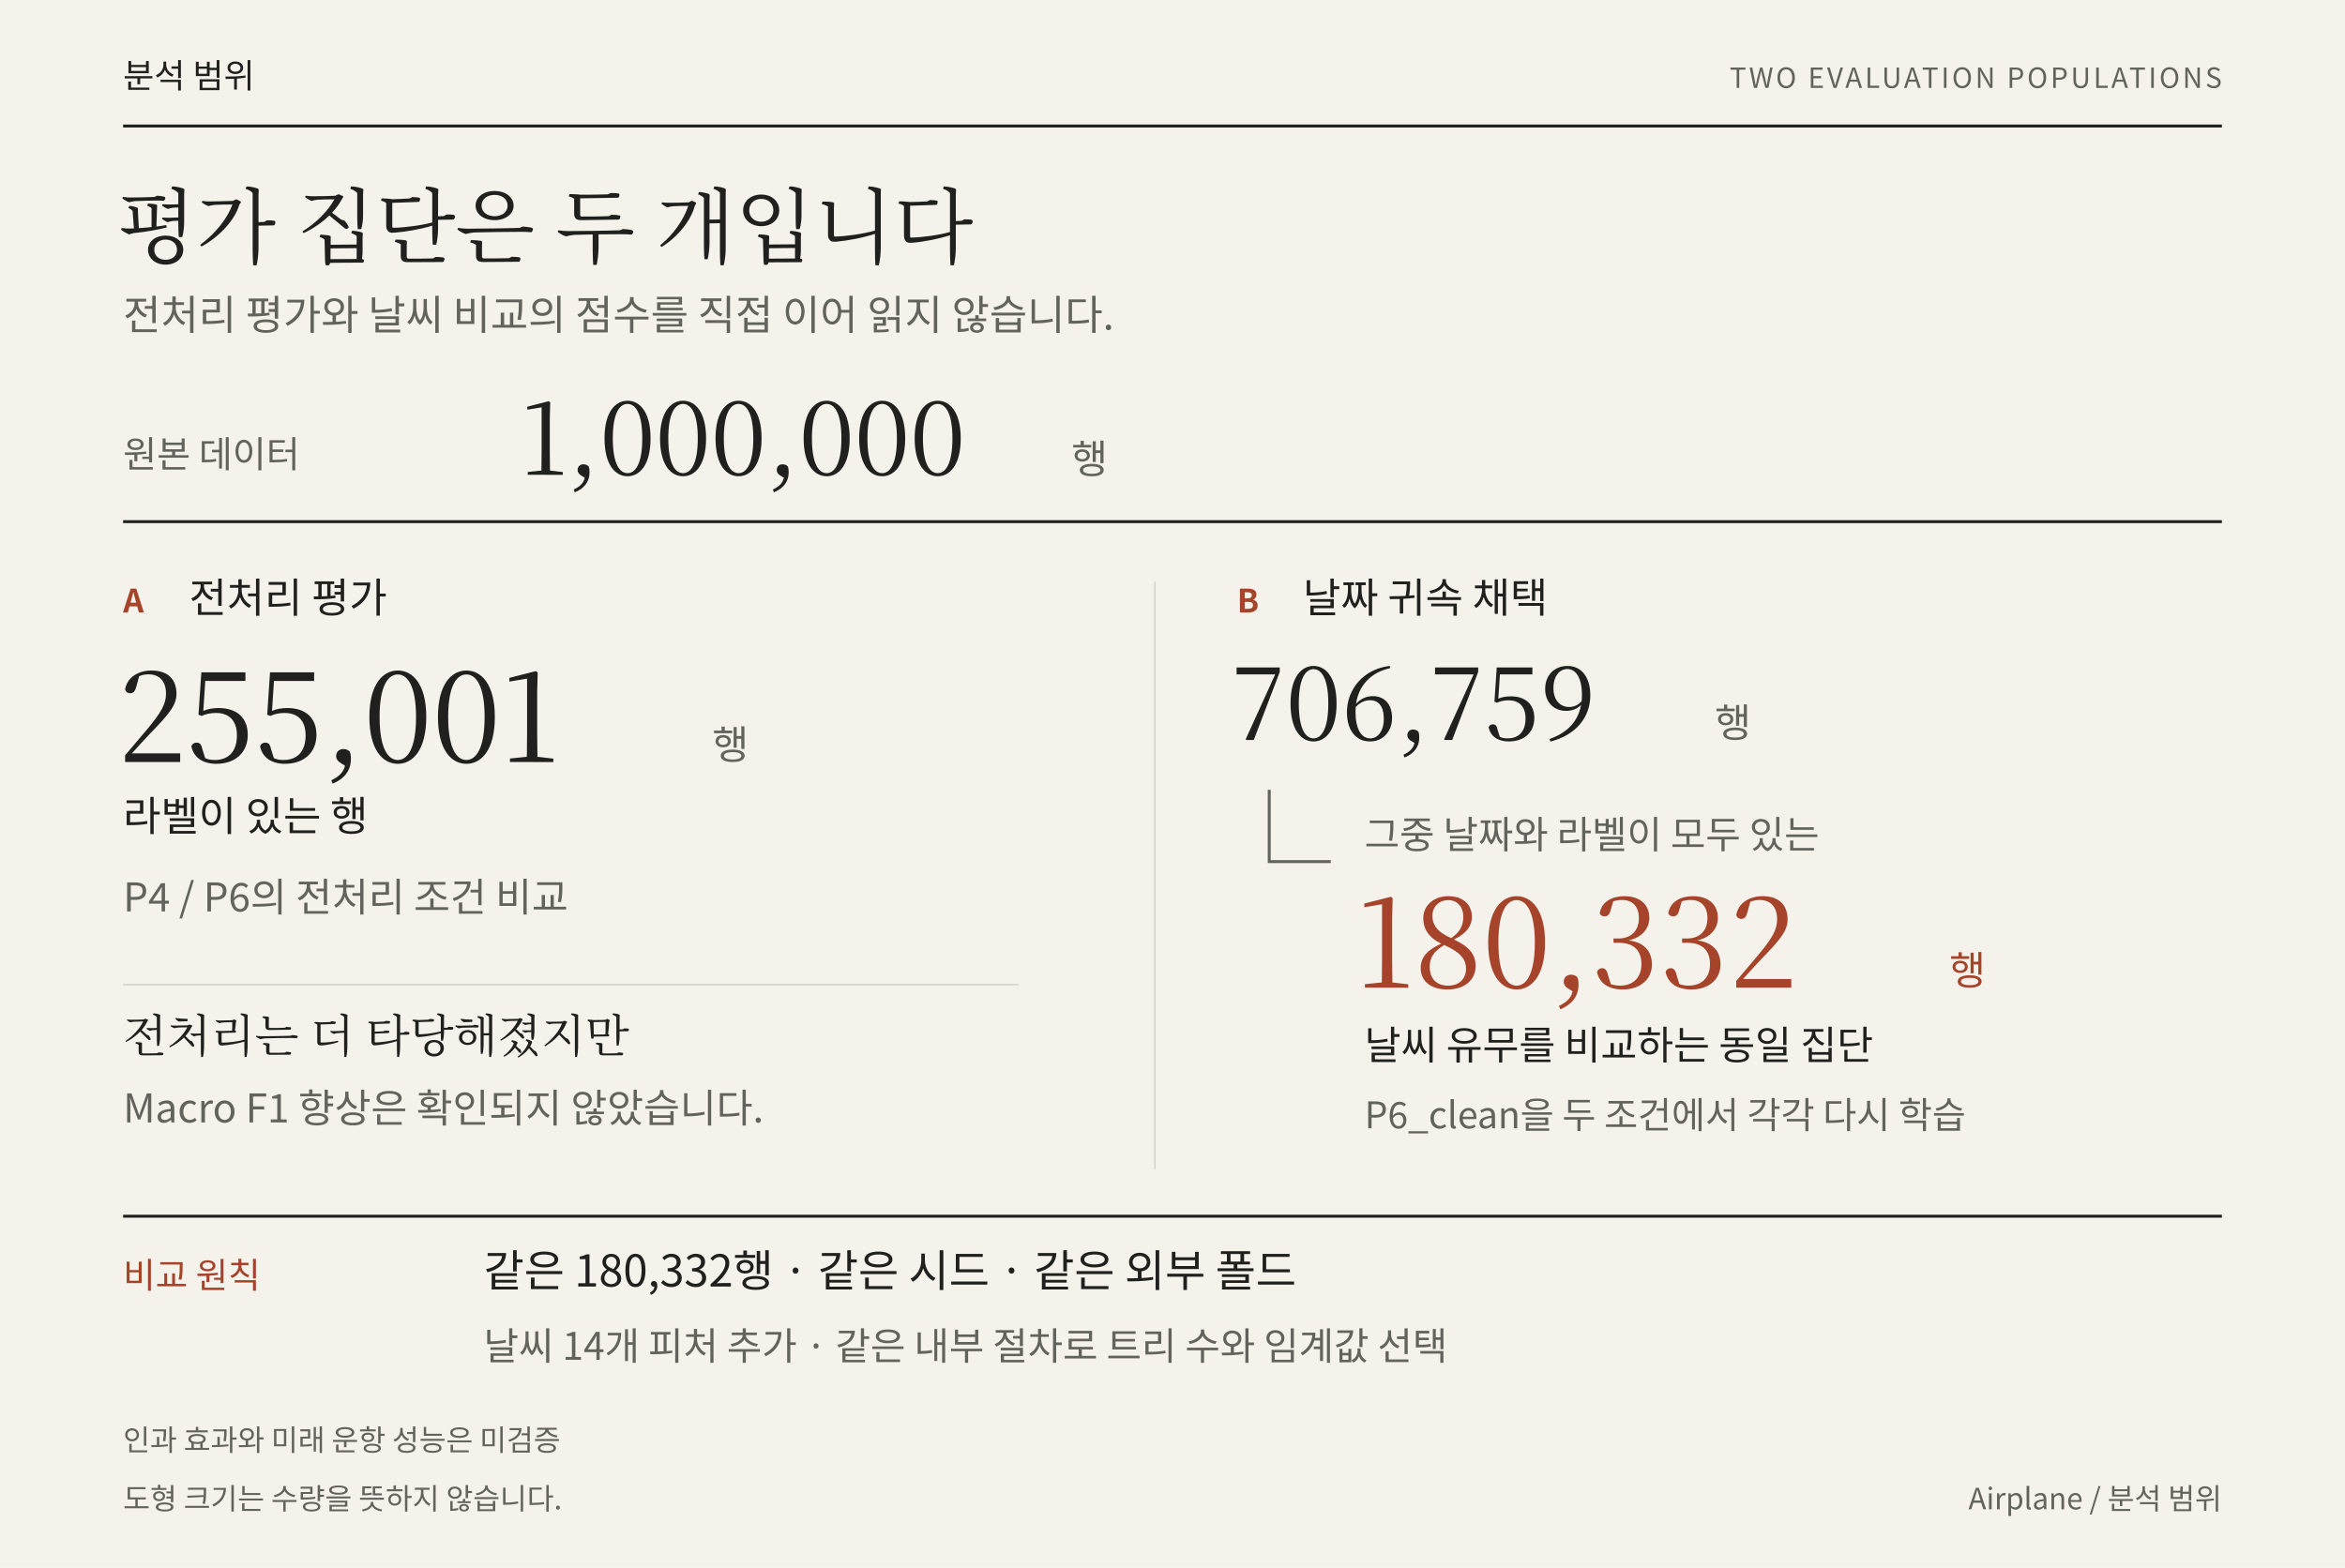
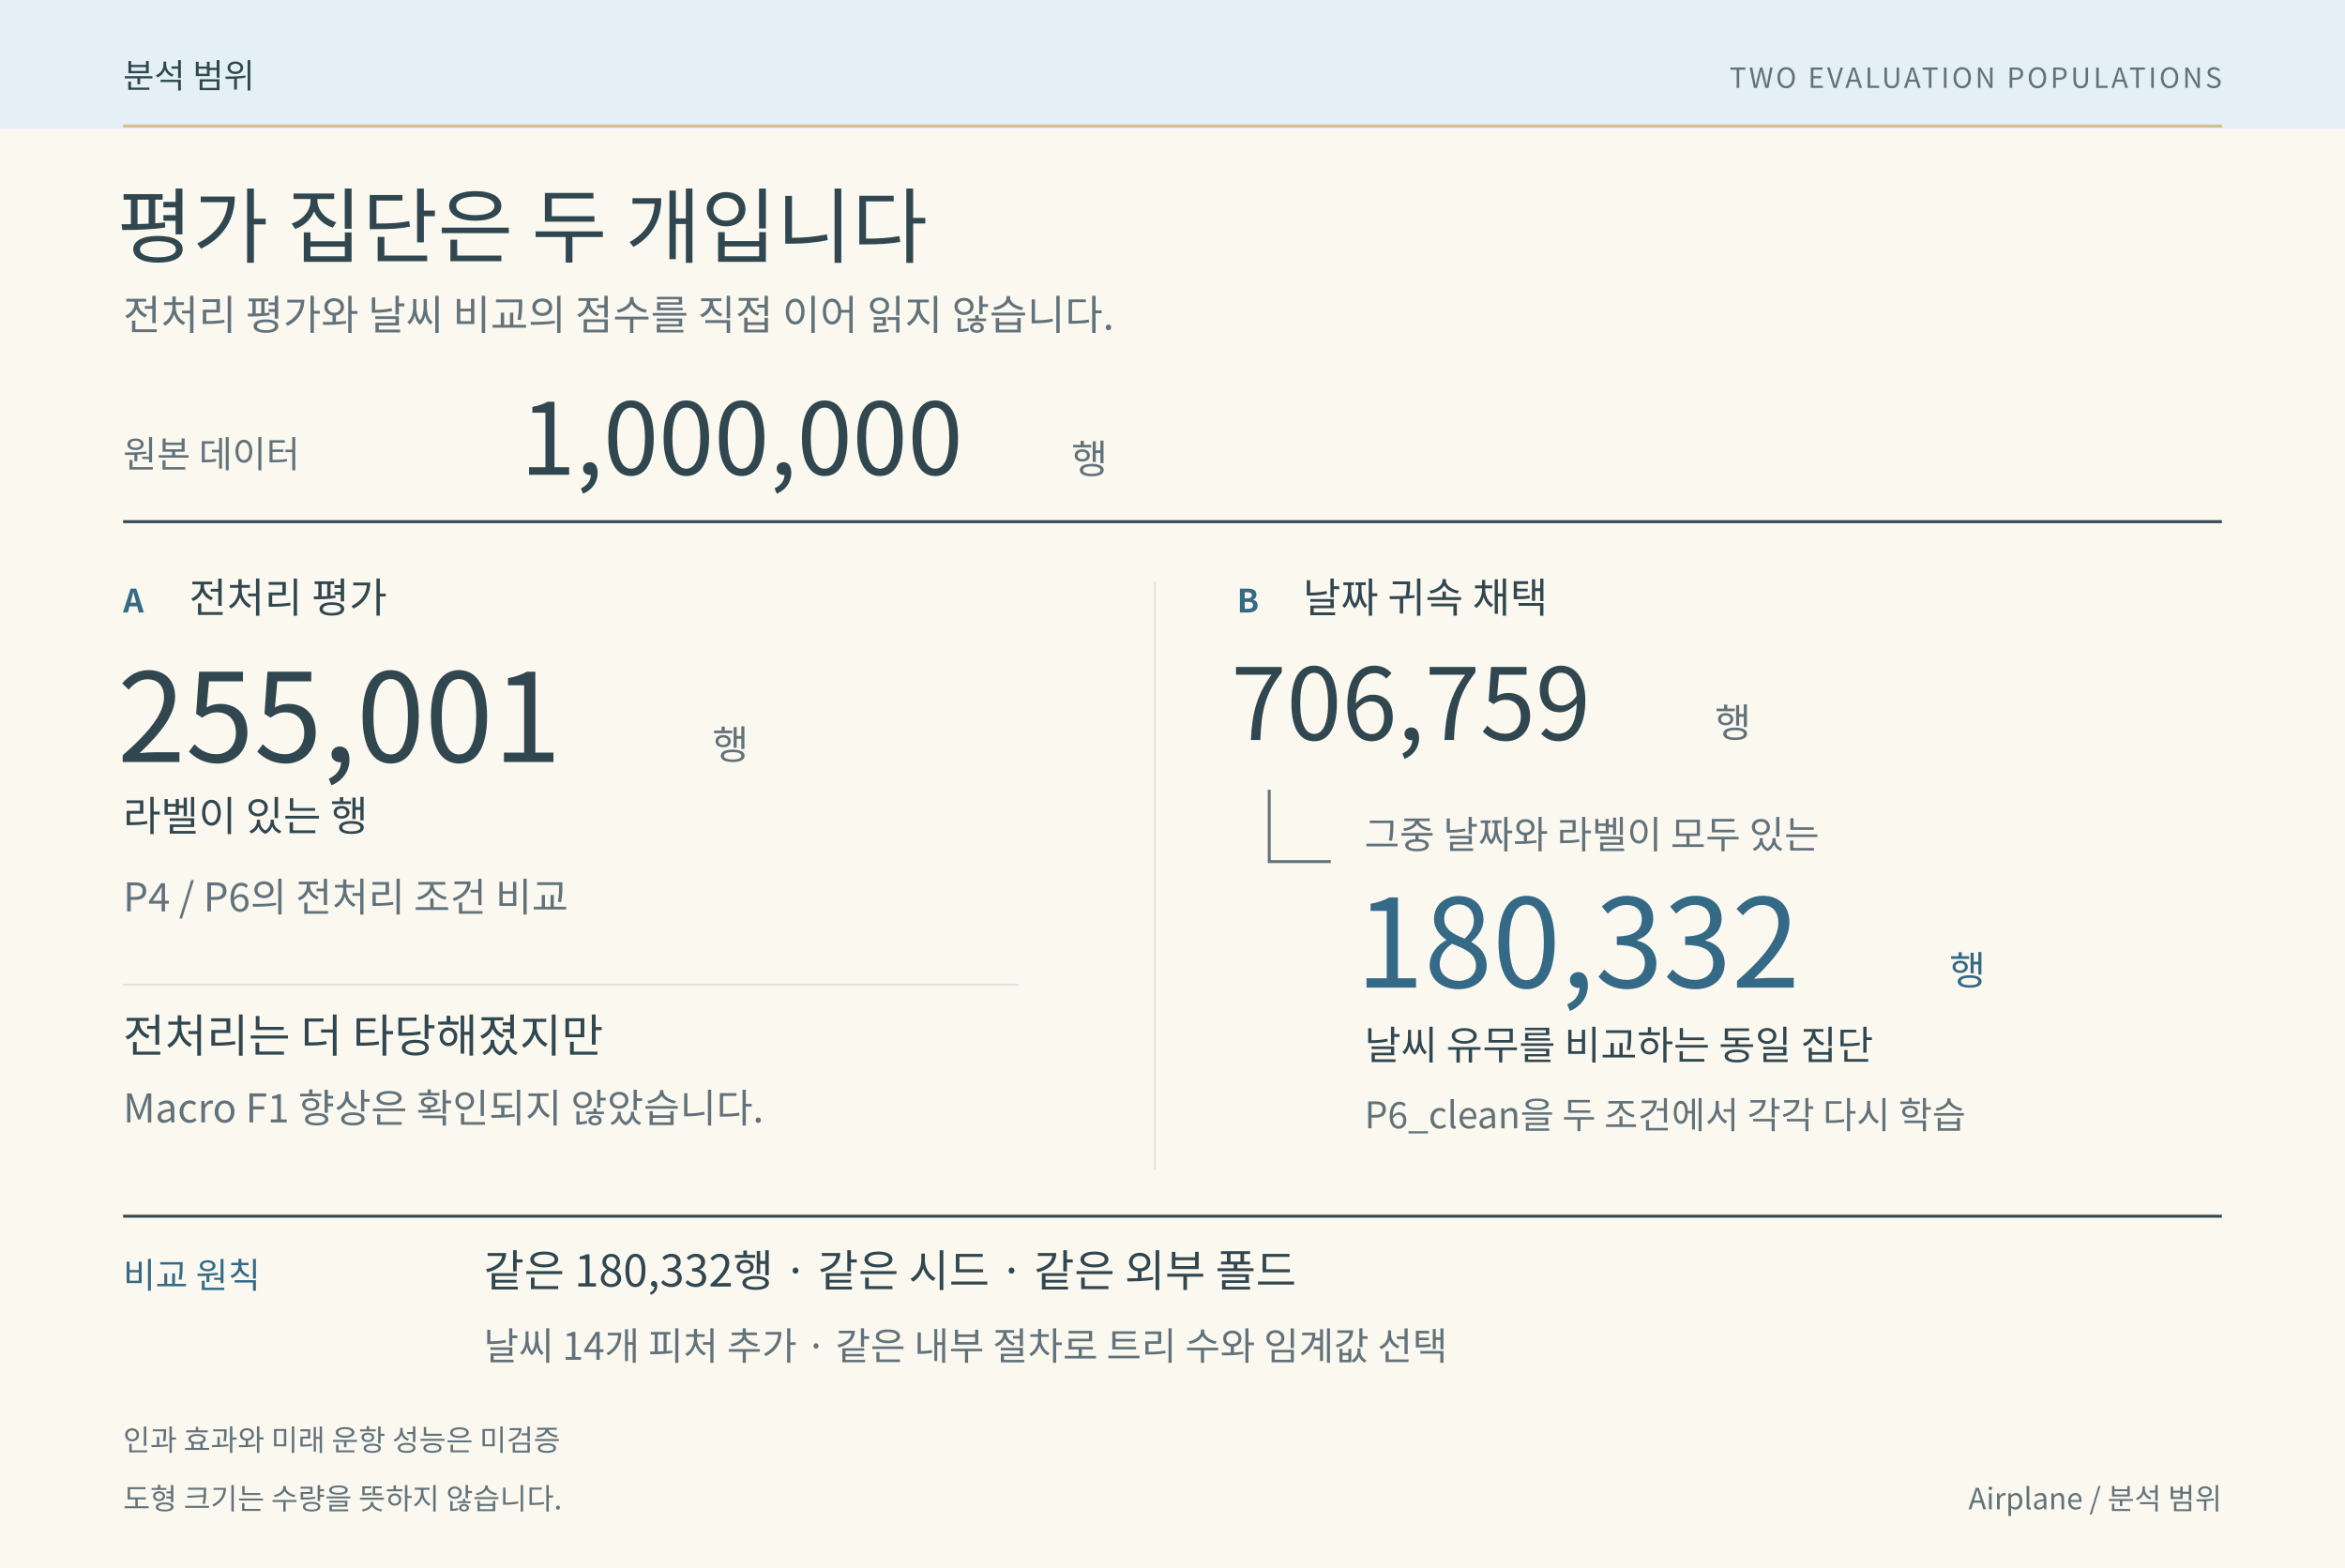
<svg xmlns="http://www.w3.org/2000/svg" width="1600" height="1070" viewBox="0 0 1600 1070" role="img" aria-labelledby="title desc">
-   <rect width="1600" height="1070" fill="#F5F2EB" />
-   <text x="84" y="60" fill="#20201E" font-family="Noto Sans CJK KR, Malgun Gothic, Apple SD Gothic Neo, sans-serif" font-size="23" font-weight="500" text-anchor="start" style="font-variant-numeric:tabular-nums">분석 범위</text>
-   <text x="1516" y="60" fill="#62635D" font-family="Noto Sans CJK KR, Malgun Gothic, Apple SD Gothic Neo, sans-serif" font-size="19" font-weight="400" text-anchor="end" style="font-variant-numeric:tabular-nums" letter-spacing="1.8">TWO EVALUATION POPULATIONS</text>
-   <line x1="84" y1="86" x2="1516" y2="86" stroke="#20201E" stroke-width="2" />
-   <text x="80" y="175" fill="#20201E" font-family="Noto Serif CJK KR, Nanum Myeongjo, Batang, serif" font-size="56" font-weight="500" text-anchor="start" style="font-variant-numeric:tabular-nums">평가 집단은 두 개입니다</text>
-   <text x="84" y="225" fill="#62635D" font-family="Noto Sans CJK KR, Malgun Gothic, Apple SD Gothic Neo, sans-serif" font-size="28" font-weight="400" text-anchor="start" style="font-variant-numeric:tabular-nums">전처리 평가와 날씨 비교의 점수를 직접 이어 읽지 않습니다.</text>
-   <text x="84" y="319" fill="#62635D" font-family="Noto Sans CJK KR, Malgun Gothic, Apple SD Gothic Neo, sans-serif" font-size="25" font-weight="400" text-anchor="start" style="font-variant-numeric:tabular-nums">원본 데이터</text>
-   <text x="355" y="324" fill="#20201E" font-family="Noto Serif CJK KR, Nanum Myeongjo, Batang, serif" font-size="68" font-weight="500" text-anchor="start" style="font-variant-numeric:tabular-nums">1,000,000</text>
-   <text x="731" y="323" fill="#62635D" font-family="Noto Sans CJK KR, Malgun Gothic, Apple SD Gothic Neo, sans-serif" font-size="27" font-weight="400" text-anchor="start" style="font-variant-numeric:tabular-nums">행</text>
-   <path d="M84 356 H1516" fill="none" stroke="#20201E" stroke-width="2" />
-   <line x1="788" y1="397" x2="788" y2="798" stroke="#D4D1C8" stroke-width="1" />
-   <text x="84" y="418" fill="#A5442B" font-family="Noto Sans CJK KR, Malgun Gothic, Apple SD Gothic Neo, sans-serif" font-size="22" font-weight="600" text-anchor="start" style="font-variant-numeric:tabular-nums">A</text>
-   <text x="129" y="418" fill="#20201E" font-family="Noto Sans CJK KR, Malgun Gothic, Apple SD Gothic Neo, sans-serif" font-size="28" font-weight="500" text-anchor="start" style="font-variant-numeric:tabular-nums">전처리 평가</text>
-   <text x="80" y="520" fill="#20201E" font-family="Noto Serif CJK KR, Nanum Myeongjo, Batang, serif" font-size="84" font-weight="500" text-anchor="start" style="font-variant-numeric:tabular-nums">255,001</text>
-   <text x="486" y="518" fill="#62635D" font-family="Noto Sans CJK KR, Malgun Gothic, Apple SD Gothic Neo, sans-serif" font-size="27" font-weight="400" text-anchor="start" style="font-variant-numeric:tabular-nums">행</text>
-   <text x="84" y="567" fill="#20201E" font-family="Noto Sans CJK KR, Malgun Gothic, Apple SD Gothic Neo, sans-serif" font-size="28" font-weight="400" text-anchor="start" style="font-variant-numeric:tabular-nums">라벨이 있는 행</text>
-   <text x="84" y="622" fill="#62635D" font-family="Noto Sans CJK KR, Malgun Gothic, Apple SD Gothic Neo, sans-serif" font-size="27" font-weight="400" text-anchor="start" style="font-variant-numeric:tabular-nums">P4 / P6의 전처리 조건 비교</text>
-   <line x1="84" y1="672" x2="695" y2="672" stroke="#D4D1C8" stroke-width="1" />
-   <text x="84" y="718" fill="#20201E" font-family="Noto Serif CJK KR, Nanum Myeongjo, Batang, serif" font-size="31" font-weight="500" text-anchor="start" style="font-variant-numeric:tabular-nums">전처리는 더 타당해졌지만</text>
-   <text x="84" y="766" fill="#62635D" font-family="Noto Sans CJK KR, Malgun Gothic, Apple SD Gothic Neo, sans-serif" font-size="27" font-weight="400" text-anchor="start" style="font-variant-numeric:tabular-nums">Macro F1 향상은 확인되지 않았습니다.</text>
-   <text x="844" y="418" fill="#A5442B" font-family="Noto Sans CJK KR, Malgun Gothic, Apple SD Gothic Neo, sans-serif" font-size="22" font-weight="600" text-anchor="start" style="font-variant-numeric:tabular-nums">B</text>
-   <text x="889" y="418" fill="#20201E" font-family="Noto Sans CJK KR, Malgun Gothic, Apple SD Gothic Neo, sans-serif" font-size="28" font-weight="500" text-anchor="start" style="font-variant-numeric:tabular-nums">날짜 귀속 채택</text>
-   <text x="840" y="505" fill="#20201E" font-family="Noto Serif CJK KR, Nanum Myeongjo, Batang, serif" font-size="68" font-weight="500" text-anchor="start" style="font-variant-numeric:tabular-nums">706,759</text>
-   <text x="1170" y="503" fill="#62635D" font-family="Noto Sans CJK KR, Malgun Gothic, Apple SD Gothic Neo, sans-serif" font-size="27" font-weight="400" text-anchor="start" style="font-variant-numeric:tabular-nums">행</text>
-   <path d="M866 539 V588 H908" fill="none" stroke="#62635D" stroke-width="2" />
-   <text x="931" y="579" fill="#62635D" font-family="Noto Sans CJK KR, Malgun Gothic, Apple SD Gothic Neo, sans-serif" font-size="26" font-weight="400" text-anchor="start" style="font-variant-numeric:tabular-nums">그중 날짜와 라벨이 모두 있는</text>
-   <text x="925" y="674" fill="#A5442B" font-family="Noto Serif CJK KR, Nanum Myeongjo, Batang, serif" font-size="84" font-weight="500" text-anchor="start" style="font-variant-numeric:tabular-nums">180,332</text>
-   <text x="1330" y="672" fill="#A5442B" font-family="Noto Sans CJK KR, Malgun Gothic, Apple SD Gothic Neo, sans-serif" font-size="27" font-weight="400" text-anchor="start" style="font-variant-numeric:tabular-nums">행</text>
-   <text x="931" y="723" fill="#20201E" font-family="Noto Sans CJK KR, Malgun Gothic, Apple SD Gothic Neo, sans-serif" font-size="27" font-weight="400" text-anchor="start" style="font-variant-numeric:tabular-nums">날씨 유무를 비교하는 동일 집단</text>
-   <text x="931" y="770" fill="#62635D" font-family="Noto Sans CJK KR, Malgun Gothic, Apple SD Gothic Neo, sans-serif" font-size="25" font-weight="400" text-anchor="start" style="font-variant-numeric:tabular-nums">P6_clean을 두 조건에서 각각 다시 학습</text>
-   <line x1="84" y1="830" x2="1516" y2="830" stroke="#20201E" stroke-width="2" />
-   <text x="84" y="879" fill="#A5442B" font-family="Noto Sans CJK KR, Malgun Gothic, Apple SD Gothic Neo, sans-serif" font-size="24" font-weight="500" text-anchor="start" style="font-variant-numeric:tabular-nums">비교 원칙</text>
-   <text x="330" y="878" fill="#20201E" font-family="Noto Sans CJK KR, Malgun Gothic, Apple SD Gothic Neo, sans-serif" font-size="30" font-weight="500" text-anchor="start" style="font-variant-numeric:tabular-nums">같은 180,332행 · 같은 시드 · 같은 외부 폴드</text>
-   <text x="330" y="928" fill="#62635D" font-family="Noto Sans CJK KR, Malgun Gothic, Apple SD Gothic Neo, sans-serif" font-size="26" font-weight="400" text-anchor="start" style="font-variant-numeric:tabular-nums">날씨 14개 피처 추가 · 같은 내부 절차로 트리 수와 임계값 선택</text>
-   <text x="84" y="990" fill="#62635D" font-family="Noto Sans CJK KR, Malgun Gothic, Apple SD Gothic Neo, sans-serif" font-size="20" font-weight="400" text-anchor="start" style="font-variant-numeric:tabular-nums">인과 효과와 미래 운항 성능은 미검증</text>
-   <text x="1516" y="1030" fill="#62635D" font-family="Noto Sans CJK KR, Malgun Gothic, Apple SD Gothic Neo, sans-serif" font-size="20" font-weight="400" text-anchor="end" style="font-variant-numeric:tabular-nums">Airplane / 분석 범위</text>
-   <text x="84" y="1030" fill="#62635D" font-family="Noto Sans CJK KR, Malgun Gothic, Apple SD Gothic Neo, sans-serif" font-size="20" font-weight="400" text-anchor="start" style="font-variant-numeric:tabular-nums">도형 크기는 수량을 뜻하지 않습니다.</text>
+   <rect width="1600" height="1070" fill="#FBF8F0" />
+   <rect x="0" y="0" width="1600" height="88" fill="#E4F0F5" />
+   <text x="84" y="60" fill="#304750" font-family="Noto Sans CJK KR, Malgun Gothic, Apple SD Gothic Neo, sans-serif" font-size="23" font-weight="500" text-anchor="start" style="font-variant-numeric:tabular-nums">분석 범위</text>
+   <text x="1516" y="60" fill="#61727A" font-family="Noto Sans CJK KR, Malgun Gothic, Apple SD Gothic Neo, sans-serif" font-size="19" font-weight="400" text-anchor="end" style="font-variant-numeric:tabular-nums" letter-spacing="1.8">TWO EVALUATION POPULATIONS</text>
+   <line x1="84" y1="86" x2="1516" y2="86" stroke="#D5BD8F" stroke-width="2" />
+   <text x="80" y="175" fill="#304750" font-family="Noto Sans CJK KR, Malgun Gothic, Apple SD Gothic Neo, sans-serif" font-size="56" font-weight="500" text-anchor="start" style="font-variant-numeric:tabular-nums">평가 집단은 두 개입니다</text>
+   <text x="84" y="225" fill="#61727A" font-family="Noto Sans CJK KR, Malgun Gothic, Apple SD Gothic Neo, sans-serif" font-size="28" font-weight="400" text-anchor="start" style="font-variant-numeric:tabular-nums">전처리 평가와 날씨 비교의 점수를 직접 이어 읽지 않습니다.</text>
+   <text x="84" y="319" fill="#61727A" font-family="Noto Sans CJK KR, Malgun Gothic, Apple SD Gothic Neo, sans-serif" font-size="25" font-weight="400" text-anchor="start" style="font-variant-numeric:tabular-nums">원본 데이터</text>
+   <text x="355" y="324" fill="#304750" font-family="Noto Sans CJK KR, Malgun Gothic, Apple SD Gothic Neo, sans-serif" font-size="68" font-weight="500" text-anchor="start" style="font-variant-numeric:tabular-nums">1,000,000</text>
+   <text x="731" y="323" fill="#61727A" font-family="Noto Sans CJK KR, Malgun Gothic, Apple SD Gothic Neo, sans-serif" font-size="27" font-weight="400" text-anchor="start" style="font-variant-numeric:tabular-nums">행</text>
+   <path d="M84 356 H1516" fill="none" stroke="#304750" stroke-width="2" />
+   <line x1="788" y1="397" x2="788" y2="798" stroke="#D7DCD9" stroke-width="1" />
+   <text x="84" y="418" fill="#356A86" font-family="Noto Sans CJK KR, Malgun Gothic, Apple SD Gothic Neo, sans-serif" font-size="22" font-weight="600" text-anchor="start" style="font-variant-numeric:tabular-nums">A</text>
+   <text x="129" y="418" fill="#304750" font-family="Noto Sans CJK KR, Malgun Gothic, Apple SD Gothic Neo, sans-serif" font-size="28" font-weight="500" text-anchor="start" style="font-variant-numeric:tabular-nums">전처리 평가</text>
+   <text x="80" y="520" fill="#304750" font-family="Noto Sans CJK KR, Malgun Gothic, Apple SD Gothic Neo, sans-serif" font-size="84" font-weight="500" text-anchor="start" style="font-variant-numeric:tabular-nums">255,001</text>
+   <text x="486" y="518" fill="#61727A" font-family="Noto Sans CJK KR, Malgun Gothic, Apple SD Gothic Neo, sans-serif" font-size="27" font-weight="400" text-anchor="start" style="font-variant-numeric:tabular-nums">행</text>
+   <text x="84" y="567" fill="#304750" font-family="Noto Sans CJK KR, Malgun Gothic, Apple SD Gothic Neo, sans-serif" font-size="28" font-weight="400" text-anchor="start" style="font-variant-numeric:tabular-nums">라벨이 있는 행</text>
+   <text x="84" y="622" fill="#61727A" font-family="Noto Sans CJK KR, Malgun Gothic, Apple SD Gothic Neo, sans-serif" font-size="27" font-weight="400" text-anchor="start" style="font-variant-numeric:tabular-nums">P4 / P6의 전처리 조건 비교</text>
+   <line x1="84" y1="672" x2="695" y2="672" stroke="#D7DCD9" stroke-width="1" />
+   <text x="84" y="718" fill="#304750" font-family="Noto Sans CJK KR, Malgun Gothic, Apple SD Gothic Neo, sans-serif" font-size="31" font-weight="500" text-anchor="start" style="font-variant-numeric:tabular-nums">전처리는 더 타당해졌지만</text>
+   <text x="84" y="766" fill="#61727A" font-family="Noto Sans CJK KR, Malgun Gothic, Apple SD Gothic Neo, sans-serif" font-size="27" font-weight="400" text-anchor="start" style="font-variant-numeric:tabular-nums">Macro F1 향상은 확인되지 않았습니다.</text>
+   <text x="844" y="418" fill="#356A86" font-family="Noto Sans CJK KR, Malgun Gothic, Apple SD Gothic Neo, sans-serif" font-size="22" font-weight="600" text-anchor="start" style="font-variant-numeric:tabular-nums">B</text>
+   <text x="889" y="418" fill="#304750" font-family="Noto Sans CJK KR, Malgun Gothic, Apple SD Gothic Neo, sans-serif" font-size="28" font-weight="500" text-anchor="start" style="font-variant-numeric:tabular-nums">날짜 귀속 채택</text>
+   <text x="840" y="505" fill="#304750" font-family="Noto Sans CJK KR, Malgun Gothic, Apple SD Gothic Neo, sans-serif" font-size="68" font-weight="500" text-anchor="start" style="font-variant-numeric:tabular-nums">706,759</text>
+   <text x="1170" y="503" fill="#61727A" font-family="Noto Sans CJK KR, Malgun Gothic, Apple SD Gothic Neo, sans-serif" font-size="27" font-weight="400" text-anchor="start" style="font-variant-numeric:tabular-nums">행</text>
+   <path d="M866 539 V588 H908" fill="none" stroke="#61727A" stroke-width="2" />
+   <text x="931" y="579" fill="#61727A" font-family="Noto Sans CJK KR, Malgun Gothic, Apple SD Gothic Neo, sans-serif" font-size="26" font-weight="400" text-anchor="start" style="font-variant-numeric:tabular-nums">그중 날짜와 라벨이 모두 있는</text>
+   <text x="925" y="674" fill="#356A86" font-family="Noto Sans CJK KR, Malgun Gothic, Apple SD Gothic Neo, sans-serif" font-size="84" font-weight="500" text-anchor="start" style="font-variant-numeric:tabular-nums">180,332</text>
+   <text x="1330" y="672" fill="#356A86" font-family="Noto Sans CJK KR, Malgun Gothic, Apple SD Gothic Neo, sans-serif" font-size="27" font-weight="400" text-anchor="start" style="font-variant-numeric:tabular-nums">행</text>
+   <text x="931" y="723" fill="#304750" font-family="Noto Sans CJK KR, Malgun Gothic, Apple SD Gothic Neo, sans-serif" font-size="27" font-weight="400" text-anchor="start" style="font-variant-numeric:tabular-nums">날씨 유무를 비교하는 동일 집단</text>
+   <text x="931" y="770" fill="#61727A" font-family="Noto Sans CJK KR, Malgun Gothic, Apple SD Gothic Neo, sans-serif" font-size="25" font-weight="400" text-anchor="start" style="font-variant-numeric:tabular-nums">P6_clean을 두 조건에서 각각 다시 학습</text>
+   <line x1="84" y1="830" x2="1516" y2="830" stroke="#304750" stroke-width="2" />
+   <text x="84" y="879" fill="#356A86" font-family="Noto Sans CJK KR, Malgun Gothic, Apple SD Gothic Neo, sans-serif" font-size="24" font-weight="500" text-anchor="start" style="font-variant-numeric:tabular-nums">비교 원칙</text>
+   <text x="330" y="878" fill="#304750" font-family="Noto Sans CJK KR, Malgun Gothic, Apple SD Gothic Neo, sans-serif" font-size="30" font-weight="500" text-anchor="start" style="font-variant-numeric:tabular-nums">같은 180,332행 · 같은 시드 · 같은 외부 폴드</text>
+   <text x="330" y="928" fill="#61727A" font-family="Noto Sans CJK KR, Malgun Gothic, Apple SD Gothic Neo, sans-serif" font-size="26" font-weight="400" text-anchor="start" style="font-variant-numeric:tabular-nums">날씨 14개 피처 추가 · 같은 내부 절차로 트리 수와 임계값 선택</text>
+   <text x="84" y="990" fill="#61727A" font-family="Noto Sans CJK KR, Malgun Gothic, Apple SD Gothic Neo, sans-serif" font-size="20" font-weight="400" text-anchor="start" style="font-variant-numeric:tabular-nums">인과 효과와 미래 운항 성능은 미검증</text>
+   <text x="1516" y="1030" fill="#61727A" font-family="Noto Sans CJK KR, Malgun Gothic, Apple SD Gothic Neo, sans-serif" font-size="20" font-weight="400" text-anchor="end" style="font-variant-numeric:tabular-nums">Airplane / 분석 범위</text>
+   <text x="84" y="1030" fill="#61727A" font-family="Noto Sans CJK KR, Malgun Gothic, Apple SD Gothic Neo, sans-serif" font-size="20" font-weight="400" text-anchor="start" style="font-variant-numeric:tabular-nums">도형 크기는 수량을 뜻하지 않습니다.</text>
</svg>
